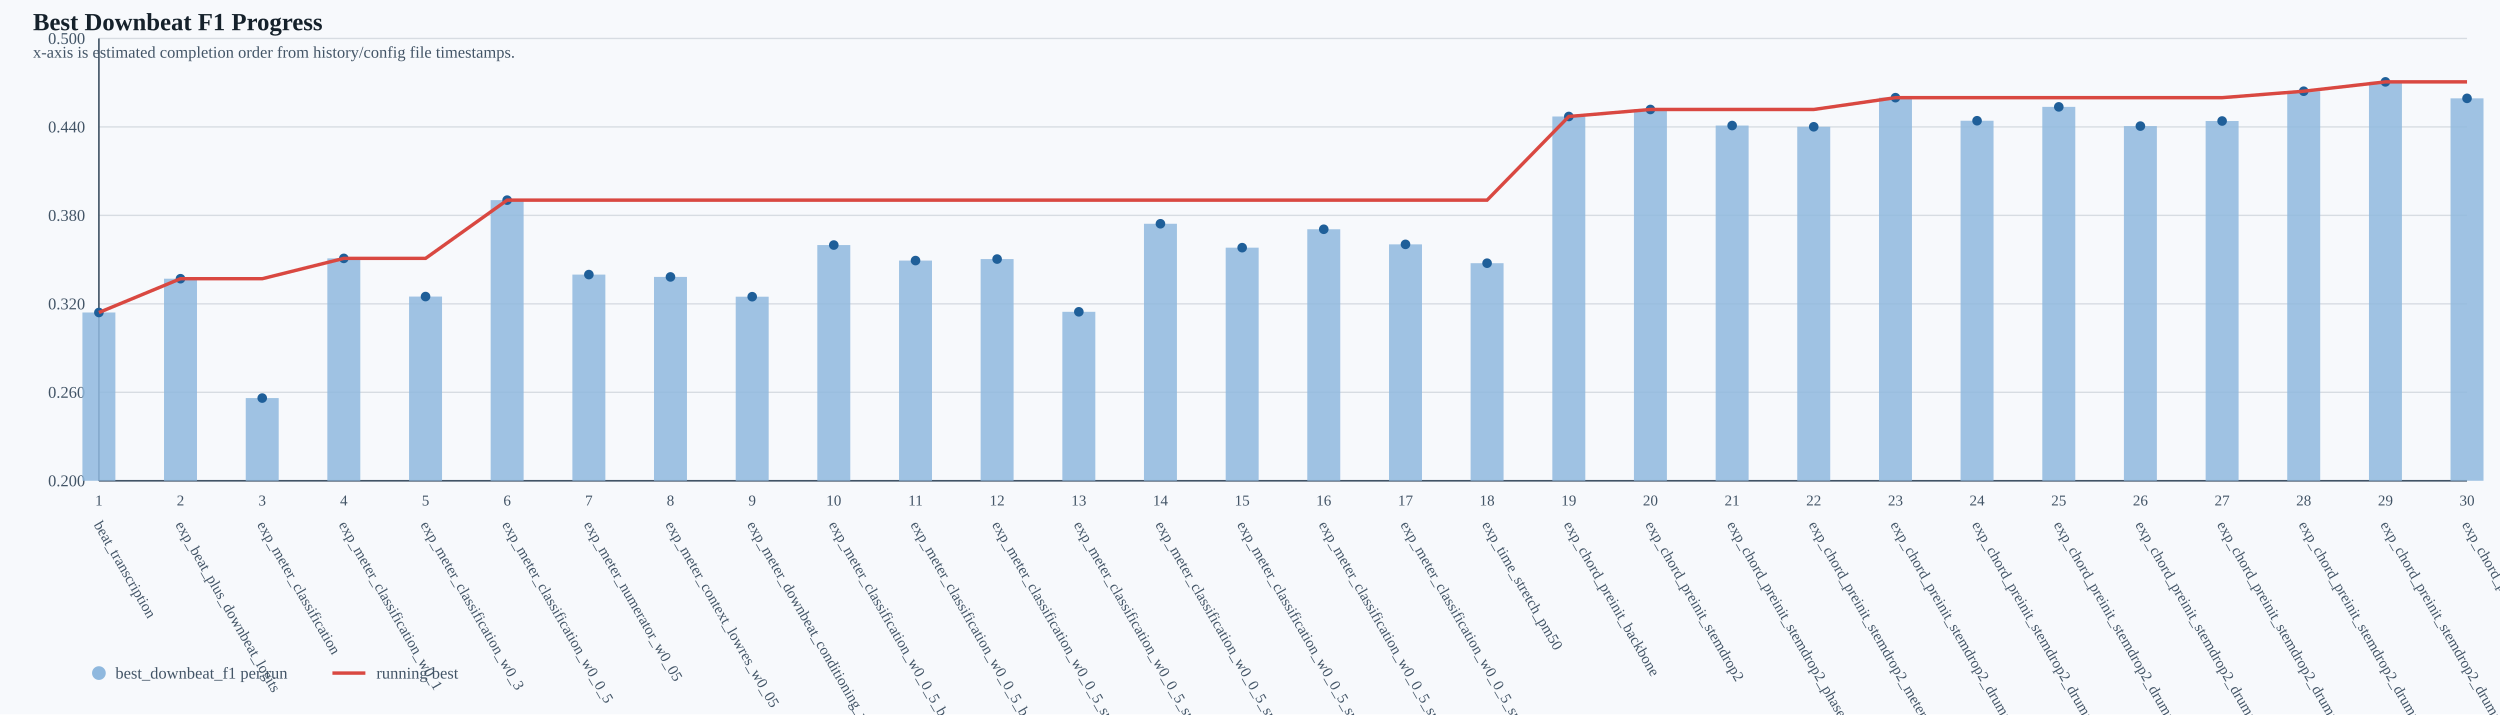
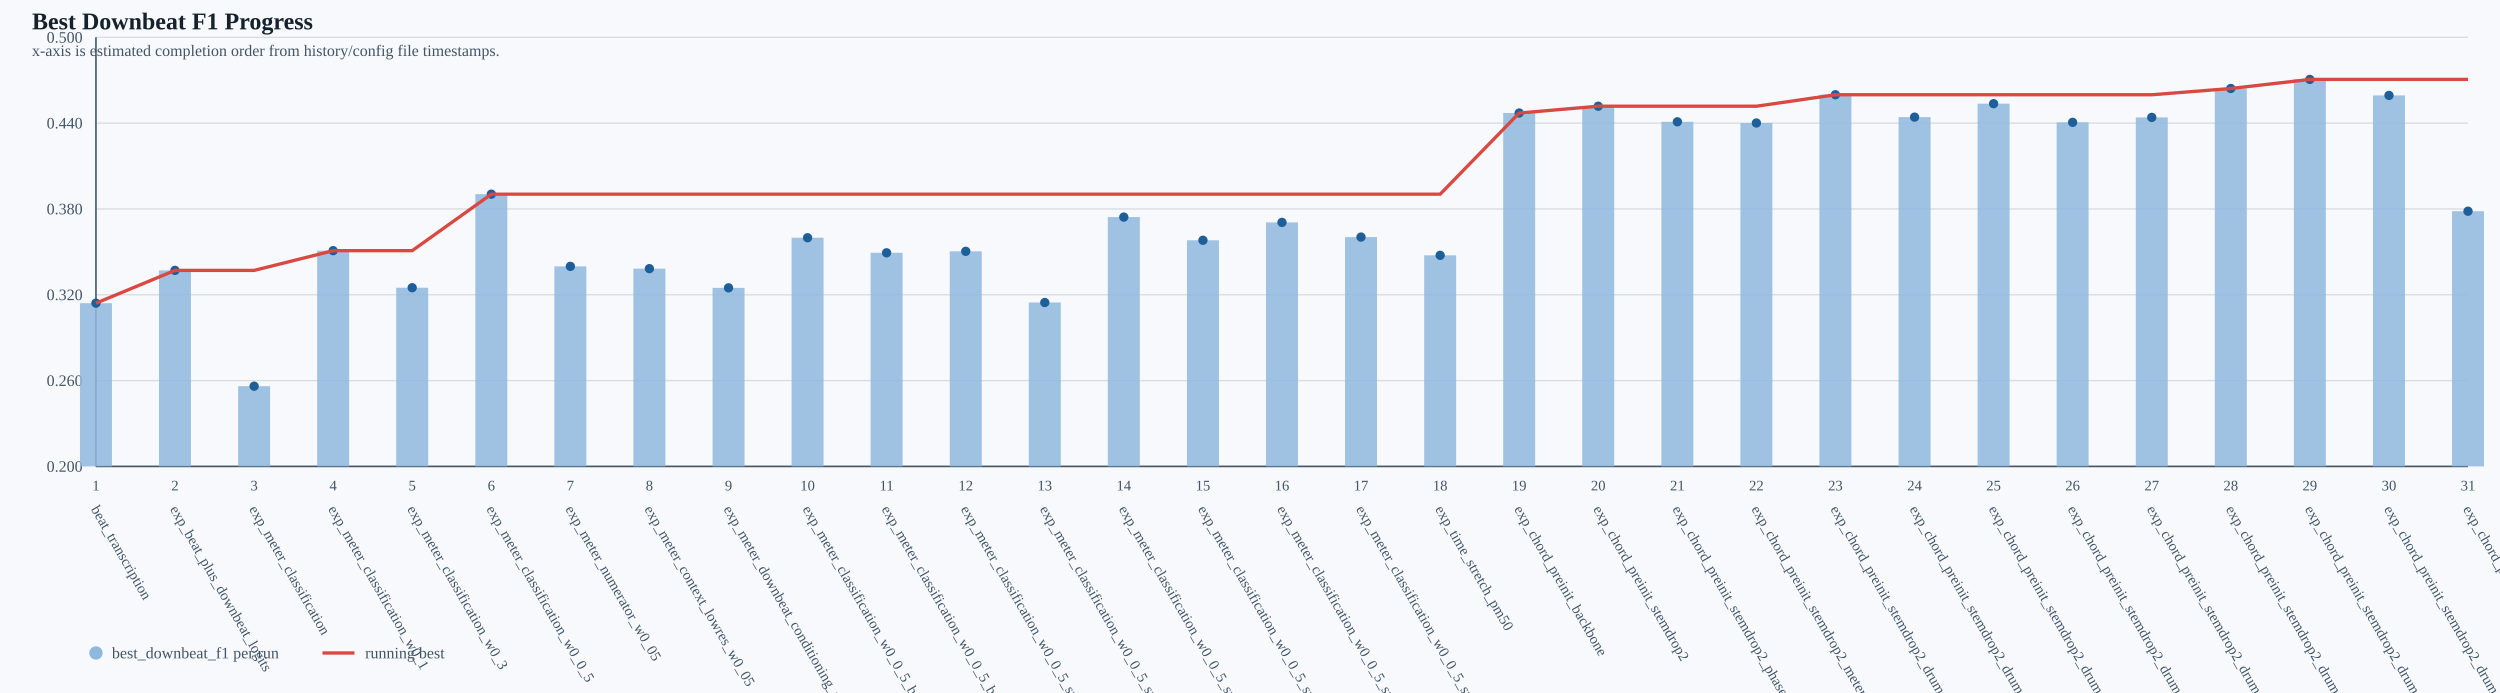
- <svg xmlns="http://www.w3.org/2000/svg" width="1820" height="520" viewBox="0 0 1820 520">
+ <svg xmlns="http://www.w3.org/2000/svg" width="1876" height="520" viewBox="0 0 1876 520">
  <rect width="100%" height="100%" fill="#f7f9fc" />
  <text x="24" y="22" font-size="18" font-weight="700" fill="#15212b">Best Downbeat F1 Progress</text>
  <text x="24" y="42" font-size="12" fill="#425466">x-axis is estimated completion order from history/config file timestamps.</text>
-   <line x1="72" y1="350.0" x2="1796" y2="350.0" stroke="#d7dce2" stroke-width="1" />
+   <line x1="72" y1="350.0" x2="1852" y2="350.0" stroke="#d7dce2" stroke-width="1" />
  <text x="62" y="354.0" text-anchor="end" font-size="12" fill="#425466">0.200</text>
-   <line x1="72" y1="285.6" x2="1796" y2="285.6" stroke="#d7dce2" stroke-width="1" />
+   <line x1="72" y1="285.6" x2="1852" y2="285.6" stroke="#d7dce2" stroke-width="1" />
  <text x="62" y="289.6" text-anchor="end" font-size="12" fill="#425466">0.260</text>
-   <line x1="72" y1="221.2" x2="1796" y2="221.2" stroke="#d7dce2" stroke-width="1" />
+   <line x1="72" y1="221.2" x2="1852" y2="221.2" stroke="#d7dce2" stroke-width="1" />
  <text x="62" y="225.2" text-anchor="end" font-size="12" fill="#425466">0.320</text>
-   <line x1="72" y1="156.8" x2="1796" y2="156.8" stroke="#d7dce2" stroke-width="1" />
+   <line x1="72" y1="156.8" x2="1852" y2="156.8" stroke="#d7dce2" stroke-width="1" />
  <text x="62" y="160.8" text-anchor="end" font-size="12" fill="#425466">0.380</text>
-   <line x1="72" y1="92.4" x2="1796" y2="92.4" stroke="#d7dce2" stroke-width="1" />
+   <line x1="72" y1="92.4" x2="1852" y2="92.4" stroke="#d7dce2" stroke-width="1" />
  <text x="62" y="96.4" text-anchor="end" font-size="12" fill="#425466">0.440</text>
-   <line x1="72" y1="28.0" x2="1796" y2="28.0" stroke="#d7dce2" stroke-width="1" />
+   <line x1="72" y1="28.0" x2="1852" y2="28.0" stroke="#d7dce2" stroke-width="1" />
  <text x="62" y="32.0" text-anchor="end" font-size="12" fill="#425466">0.500</text>
  <line x1="72" y1="28" x2="72" y2="350" stroke="#425466" stroke-width="1.2" />
-   <line x1="72" y1="350" x2="1796" y2="350" stroke="#425466" stroke-width="1.2" />
+   <line x1="72" y1="350" x2="1852" y2="350" stroke="#425466" stroke-width="1.2" />
  <g>
    <rect x="60.0" y="227.5" width="24" height="122.5" fill="#8fb8de" opacity="0.85" />
    <circle cx="72.0" cy="227.5" r="3.5" fill="#1f5f99" />
    <text x="72.0" y="368.0" text-anchor="middle" font-size="11" fill="#425466">1</text>
    <text x="68.0" y="382.0" transform="rotate(60 68.0,382.0)" font-size="11" fill="#425466">beat_transcription</text>
  </g>
  <g>
-     <rect x="119.4" y="202.9" width="24" height="147.1" fill="#8fb8de" opacity="0.85" />
-     <circle cx="131.4" cy="202.9" r="3.5" fill="#1f5f99" />
-     <text x="131.4" y="368.0" text-anchor="middle" font-size="11" fill="#425466">2</text>
-     <text x="127.4" y="382.0" transform="rotate(60 127.4,382.0)" font-size="11" fill="#425466">exp_beat_plus_downbeat_logits</text>
-   </g>
-   <g>
-     <rect x="178.9" y="289.8" width="24" height="60.2" fill="#8fb8de" opacity="0.85" />
-     <circle cx="190.9" cy="289.8" r="3.5" fill="#1f5f99" />
-     <text x="190.9" y="368.0" text-anchor="middle" font-size="11" fill="#425466">3</text>
-     <text x="186.9" y="382.0" transform="rotate(60 186.9,382.0)" font-size="11" fill="#425466">exp_meter_classification</text>
-   </g>
-   <g>
-     <rect x="238.3" y="188.1" width="24" height="161.9" fill="#8fb8de" opacity="0.85" />
-     <circle cx="250.3" cy="188.1" r="3.5" fill="#1f5f99" />
-     <text x="250.3" y="368.0" text-anchor="middle" font-size="11" fill="#425466">4</text>
-     <text x="246.3" y="382.0" transform="rotate(60 246.3,382.0)" font-size="11" fill="#425466">exp_meter_classification_w0_1</text>
-   </g>
-   <g>
-     <rect x="297.8" y="215.9" width="24" height="134.1" fill="#8fb8de" opacity="0.85" />
-     <circle cx="309.8" cy="215.9" r="3.5" fill="#1f5f99" />
-     <text x="309.8" y="368.0" text-anchor="middle" font-size="11" fill="#425466">5</text>
-     <text x="305.8" y="382.0" transform="rotate(60 305.8,382.0)" font-size="11" fill="#425466">exp_meter_classification_w0_3</text>
-   </g>
-   <g>
-     <rect x="357.2" y="145.7" width="24" height="204.3" fill="#8fb8de" opacity="0.85" />
-     <circle cx="369.2" cy="145.7" r="3.5" fill="#1f5f99" />
-     <text x="369.2" y="368.0" text-anchor="middle" font-size="11" fill="#425466">6</text>
-     <text x="365.2" y="382.0" transform="rotate(60 365.2,382.0)" font-size="11" fill="#425466">exp_meter_classification_w0_0_5</text>
-   </g>
-   <g>
-     <rect x="416.7" y="199.9" width="24" height="150.1" fill="#8fb8de" opacity="0.85" />
-     <circle cx="428.7" cy="199.9" r="3.5" fill="#1f5f99" />
-     <text x="428.7" y="368.0" text-anchor="middle" font-size="11" fill="#425466">7</text>
-     <text x="424.7" y="382.0" transform="rotate(60 424.7,382.0)" font-size="11" fill="#425466">exp_meter_numerator_w0_05</text>
-   </g>
-   <g>
-     <rect x="476.1" y="201.6" width="24" height="148.4" fill="#8fb8de" opacity="0.85" />
-     <circle cx="488.1" cy="201.6" r="3.5" fill="#1f5f99" />
-     <text x="488.1" y="368.0" text-anchor="middle" font-size="11" fill="#425466">8</text>
-     <text x="484.1" y="382.0" transform="rotate(60 484.1,382.0)" font-size="11" fill="#425466">exp_meter_context_lowres_w0_05</text>
-   </g>
-   <g>
-     <rect x="535.6" y="216.0" width="24" height="134.0" fill="#8fb8de" opacity="0.85" />
-     <circle cx="547.6" cy="216.0" r="3.5" fill="#1f5f99" />
-     <text x="547.6" y="368.0" text-anchor="middle" font-size="11" fill="#425466">9</text>
-     <text x="543.6" y="382.0" transform="rotate(60 543.6,382.0)" font-size="11" fill="#425466">exp_meter_downbeat_conditioning_w0_05</text>
-   </g>
-   <g>
-     <rect x="595.0" y="178.4" width="24" height="171.6" fill="#8fb8de" opacity="0.85" />
-     <circle cx="607.0" cy="178.4" r="3.5" fill="#1f5f99" />
-     <text x="607.0" y="368.0" text-anchor="middle" font-size="11" fill="#425466">10</text>
-     <text x="603.0" y="382.0" transform="rotate(60 603.0,382.0)" font-size="11" fill="#425466">exp_meter_classification_w0_0_5_beatpw10</text>
-   </g>
-   <g>
-     <rect x="654.5" y="189.7" width="24" height="160.3" fill="#8fb8de" opacity="0.85" />
-     <circle cx="666.5" cy="189.7" r="3.5" fill="#1f5f99" />
-     <text x="666.5" y="368.0" text-anchor="middle" font-size="11" fill="#425466">11</text>
-     <text x="662.5" y="382.0" transform="rotate(60 662.5,382.0)" font-size="11" fill="#425466">exp_meter_classification_w0_0_5_beatpw7_5</text>
-   </g>
-   <g>
-     <rect x="713.9" y="188.6" width="24" height="161.4" fill="#8fb8de" opacity="0.85" />
-     <circle cx="725.9" cy="188.6" r="3.5" fill="#1f5f99" />
-     <text x="725.9" y="368.0" text-anchor="middle" font-size="11" fill="#425466">12</text>
-     <text x="721.9" y="382.0" transform="rotate(60 721.9,382.0)" font-size="11" fill="#425466">exp_meter_classification_w0_0_5_specaug_f0_02_t0_00</text>
-   </g>
-   <g>
-     <rect x="773.4" y="227.0" width="24" height="123.0" fill="#8fb8de" opacity="0.85" />
-     <circle cx="785.4" cy="227.0" r="3.5" fill="#1f5f99" />
-     <text x="785.4" y="368.0" text-anchor="middle" font-size="11" fill="#425466">13</text>
-     <text x="781.4" y="382.0" transform="rotate(60 781.4,382.0)" font-size="11" fill="#425466">exp_meter_classification_w0_0_5_specaug_f0_05_t0_00</text>
-   </g>
-   <g>
-     <rect x="832.8" y="162.9" width="24" height="187.1" fill="#8fb8de" opacity="0.85" />
-     <circle cx="844.8" cy="162.9" r="3.5" fill="#1f5f99" />
-     <text x="844.8" y="368.0" text-anchor="middle" font-size="11" fill="#425466">14</text>
-     <text x="840.8" y="382.0" transform="rotate(60 840.8,382.0)" font-size="11" fill="#425466">exp_meter_classification_w0_0_5_specaug_f0_00_t0_05</text>
-   </g>
-   <g>
-     <rect x="892.3" y="180.3" width="24" height="169.7" fill="#8fb8de" opacity="0.85" />
-     <circle cx="904.3" cy="180.3" r="3.5" fill="#1f5f99" />
-     <text x="904.3" y="368.0" text-anchor="middle" font-size="11" fill="#425466">15</text>
-     <text x="900.3" y="382.0" transform="rotate(60 900.3,382.0)" font-size="11" fill="#425466">exp_meter_classification_w0_0_5_specaug_f0_00_t0_10</text>
-   </g>
-   <g>
-     <rect x="951.7" y="166.9" width="24" height="183.1" fill="#8fb8de" opacity="0.85" />
-     <circle cx="963.7" cy="166.9" r="3.5" fill="#1f5f99" />
-     <text x="963.7" y="368.0" text-anchor="middle" font-size="11" fill="#425466">16</text>
-     <text x="959.7" y="382.0" transform="rotate(60 959.7,382.0)" font-size="11" fill="#425466">exp_meter_classification_w0_0_5_specaug_f0_02_t0_05</text>
-   </g>
-   <g>
-     <rect x="1011.2" y="177.9" width="24" height="172.1" fill="#8fb8de" opacity="0.85" />
-     <circle cx="1023.2" cy="177.9" r="3.5" fill="#1f5f99" />
-     <text x="1023.2" y="368.0" text-anchor="middle" font-size="11" fill="#425466">17</text>
-     <text x="1019.2" y="382.0" transform="rotate(60 1019.2,382.0)" font-size="11" fill="#425466">exp_meter_classification_w0_0_5_specaug_f0_05_t0_10</text>
-   </g>
-   <g>
-     <rect x="1070.6" y="191.6" width="24" height="158.4" fill="#8fb8de" opacity="0.85" />
-     <circle cx="1082.6" cy="191.6" r="3.5" fill="#1f5f99" />
-     <text x="1082.6" y="368.0" text-anchor="middle" font-size="11" fill="#425466">18</text>
-     <text x="1078.6" y="382.0" transform="rotate(60 1078.6,382.0)" font-size="11" fill="#425466">exp_time_stretch_pm50</text>
-   </g>
-   <g>
-     <rect x="1130.1" y="84.8" width="24" height="265.2" fill="#8fb8de" opacity="0.85" />
-     <circle cx="1142.1" cy="84.8" r="3.5" fill="#1f5f99" />
-     <text x="1142.1" y="368.0" text-anchor="middle" font-size="11" fill="#425466">19</text>
-     <text x="1138.1" y="382.0" transform="rotate(60 1138.1,382.0)" font-size="11" fill="#425466">exp_chord_preinit_backbone</text>
-   </g>
-   <g>
-     <rect x="1189.5" y="79.7" width="24" height="270.3" fill="#8fb8de" opacity="0.85" />
-     <circle cx="1201.5" cy="79.7" r="3.5" fill="#1f5f99" />
-     <text x="1201.5" y="368.0" text-anchor="middle" font-size="11" fill="#425466">20</text>
-     <text x="1197.5" y="382.0" transform="rotate(60 1197.5,382.0)" font-size="11" fill="#425466">exp_chord_preinit_stemdrop2</text>
-   </g>
-   <g>
-     <rect x="1249.0" y="91.4" width="24" height="258.6" fill="#8fb8de" opacity="0.85" />
-     <circle cx="1261.0" cy="91.4" r="3.5" fill="#1f5f99" />
-     <text x="1261.0" y="368.0" text-anchor="middle" font-size="11" fill="#425466">21</text>
-     <text x="1257.0" y="382.0" transform="rotate(60 1257.0,382.0)" font-size="11" fill="#425466">exp_chord_preinit_stemdrop2_phase</text>
-   </g>
-   <g>
-     <rect x="1308.4" y="92.3" width="24" height="257.7" fill="#8fb8de" opacity="0.85" />
-     <circle cx="1320.4" cy="92.3" r="3.5" fill="#1f5f99" />
-     <text x="1320.4" y="368.0" text-anchor="middle" font-size="11" fill="#425466">22</text>
-     <text x="1316.4" y="382.0" transform="rotate(60 1316.4,382.0)" font-size="11" fill="#425466">exp_chord_preinit_stemdrop2_metertau0_5</text>
-   </g>
-   <g>
-     <rect x="1367.9" y="71.1" width="24" height="278.9" fill="#8fb8de" opacity="0.85" />
-     <circle cx="1379.9" cy="71.1" r="3.5" fill="#1f5f99" />
-     <text x="1379.9" y="368.0" text-anchor="middle" font-size="11" fill="#425466">23</text>
-     <text x="1375.9" y="382.0" transform="rotate(60 1375.9,382.0)" font-size="11" fill="#425466">exp_chord_preinit_stemdrop2_drumaux</text>
-   </g>
-   <g>
-     <rect x="1427.3" y="87.9" width="24" height="262.1" fill="#8fb8de" opacity="0.85" />
-     <circle cx="1439.3" cy="87.9" r="3.5" fill="#1f5f99" />
-     <text x="1439.3" y="368.0" text-anchor="middle" font-size="11" fill="#425466">24</text>
-     <text x="1435.3" y="382.0" transform="rotate(60 1435.3,382.0)" font-size="11" fill="#425466">exp_chord_preinit_stemdrop2_drumaux_bassaux</text>
-   </g>
-   <g>
-     <rect x="1486.8" y="77.8" width="24" height="272.2" fill="#8fb8de" opacity="0.85" />
-     <circle cx="1498.8" cy="77.8" r="3.5" fill="#1f5f99" />
-     <text x="1498.8" y="368.0" text-anchor="middle" font-size="11" fill="#425466">25</text>
-     <text x="1494.8" y="382.0" transform="rotate(60 1494.8,382.0)" font-size="11" fill="#425466">exp_chord_preinit_stemdrop2_drumaux_basslowflux</text>
-   </g>
-   <g>
-     <rect x="1546.2" y="91.8" width="24" height="258.2" fill="#8fb8de" opacity="0.85" />
-     <circle cx="1558.2" cy="91.8" r="3.5" fill="#1f5f99" />
-     <text x="1558.2" y="368.0" text-anchor="middle" font-size="11" fill="#425466">26</text>
-     <text x="1554.2" y="382.0" transform="rotate(60 1554.2,382.0)" font-size="11" fill="#425466">exp_chord_preinit_stemdrop2_drumaux_bassharmonic</text>
-   </g>
-   <g>
-     <rect x="1605.7" y="88.1" width="24" height="261.9" fill="#8fb8de" opacity="0.85" />
-     <circle cx="1617.7" cy="88.1" r="3.5" fill="#1f5f99" />
-     <text x="1617.7" y="368.0" text-anchor="middle" font-size="11" fill="#425466">27</text>
-     <text x="1613.7" y="382.0" transform="rotate(60 1613.7,382.0)" font-size="11" fill="#425466">exp_chord_preinit_stemdrop2_drumaux_pianoaux</text>
-   </g>
-   <g>
-     <rect x="1665.1" y="66.4" width="24" height="283.6" fill="#8fb8de" opacity="0.85" />
-     <circle cx="1677.1" cy="66.4" r="3.5" fill="#1f5f99" />
-     <text x="1677.1" y="368.0" text-anchor="middle" font-size="11" fill="#425466">28</text>
-     <text x="1673.1" y="382.0" transform="rotate(60 1673.1,382.0)" font-size="11" fill="#425466">exp_chord_preinit_stemdrop2_drumaux_highfreq</text>
-   </g>
-   <g>
-     <rect x="1724.6" y="59.6" width="24" height="290.4" fill="#8fb8de" opacity="0.85" />
-     <circle cx="1736.6" cy="59.6" r="3.5" fill="#1f5f99" />
-     <text x="1736.6" y="368.0" text-anchor="middle" font-size="11" fill="#425466">29</text>
-     <text x="1732.6" y="382.0" transform="rotate(60 1732.6,382.0)" font-size="11" fill="#425466">exp_chord_preinit_stemdrop2_drumaux_highfreq_repeatssm</text>
-   </g>
-   <g>
-     <rect x="1784.0" y="71.6" width="24" height="278.4" fill="#8fb8de" opacity="0.85" />
-     <circle cx="1796.0" cy="71.6" r="3.5" fill="#1f5f99" />
-     <text x="1796.0" y="368.0" text-anchor="middle" font-size="11" fill="#425466">30</text>
-     <text x="1792.0" y="382.0" transform="rotate(60 1792.0,382.0)" font-size="11" fill="#425466">exp_chord_preinit_stemdrop2_drumaux_highfreq_repeatssm_bar</text>
-   </g>
-   <path d="M 72.0,227.5 L 131.4,202.9 L 190.9,202.9 L 250.3,188.1 L 309.8,188.1 L 369.2,145.7 L 428.7,145.7 L 488.1,145.7 L 547.6,145.7 L 607.0,145.7 L 666.5,145.7 L 725.9,145.7 L 785.4,145.7 L 844.8,145.7 L 904.3,145.7 L 963.7,145.7 L 1023.2,145.7 L 1082.6,145.7 L 1142.1,84.8 L 1201.5,79.7 L 1261.0,79.7 L 1320.4,79.7 L 1379.9,71.1 L 1439.3,71.1 L 1498.8,71.1 L 1558.2,71.1 L 1617.7,71.1 L 1677.1,66.4 L 1736.6,59.6 L 1796.0,59.6" fill="none" stroke="#d94841" stroke-width="2.5" />
+     <rect x="119.3" y="202.9" width="24" height="147.1" fill="#8fb8de" opacity="0.85" />
+     <circle cx="131.3" cy="202.9" r="3.5" fill="#1f5f99" />
+     <text x="131.3" y="368.0" text-anchor="middle" font-size="11" fill="#425466">2</text>
+     <text x="127.3" y="382.0" transform="rotate(60 127.3,382.0)" font-size="11" fill="#425466">exp_beat_plus_downbeat_logits</text>
+   </g>
+   <g>
+     <rect x="178.7" y="289.8" width="24" height="60.2" fill="#8fb8de" opacity="0.85" />
+     <circle cx="190.7" cy="289.8" r="3.5" fill="#1f5f99" />
+     <text x="190.7" y="368.0" text-anchor="middle" font-size="11" fill="#425466">3</text>
+     <text x="186.7" y="382.0" transform="rotate(60 186.7,382.0)" font-size="11" fill="#425466">exp_meter_classification</text>
+   </g>
+   <g>
+     <rect x="238.0" y="188.1" width="24" height="161.9" fill="#8fb8de" opacity="0.85" />
+     <circle cx="250.0" cy="188.1" r="3.5" fill="#1f5f99" />
+     <text x="250.0" y="368.0" text-anchor="middle" font-size="11" fill="#425466">4</text>
+     <text x="246.0" y="382.0" transform="rotate(60 246.0,382.0)" font-size="11" fill="#425466">exp_meter_classification_w0_1</text>
+   </g>
+   <g>
+     <rect x="297.3" y="215.9" width="24" height="134.1" fill="#8fb8de" opacity="0.85" />
+     <circle cx="309.3" cy="215.9" r="3.5" fill="#1f5f99" />
+     <text x="309.3" y="368.0" text-anchor="middle" font-size="11" fill="#425466">5</text>
+     <text x="305.3" y="382.0" transform="rotate(60 305.3,382.0)" font-size="11" fill="#425466">exp_meter_classification_w0_3</text>
+   </g>
+   <g>
+     <rect x="356.7" y="145.7" width="24" height="204.3" fill="#8fb8de" opacity="0.85" />
+     <circle cx="368.7" cy="145.7" r="3.5" fill="#1f5f99" />
+     <text x="368.7" y="368.0" text-anchor="middle" font-size="11" fill="#425466">6</text>
+     <text x="364.7" y="382.0" transform="rotate(60 364.7,382.0)" font-size="11" fill="#425466">exp_meter_classification_w0_0_5</text>
+   </g>
+   <g>
+     <rect x="416.0" y="199.9" width="24" height="150.1" fill="#8fb8de" opacity="0.85" />
+     <circle cx="428.0" cy="199.9" r="3.5" fill="#1f5f99" />
+     <text x="428.0" y="368.0" text-anchor="middle" font-size="11" fill="#425466">7</text>
+     <text x="424.0" y="382.0" transform="rotate(60 424.0,382.0)" font-size="11" fill="#425466">exp_meter_numerator_w0_05</text>
+   </g>
+   <g>
+     <rect x="475.3" y="201.6" width="24" height="148.4" fill="#8fb8de" opacity="0.85" />
+     <circle cx="487.3" cy="201.6" r="3.5" fill="#1f5f99" />
+     <text x="487.3" y="368.0" text-anchor="middle" font-size="11" fill="#425466">8</text>
+     <text x="483.3" y="382.0" transform="rotate(60 483.3,382.0)" font-size="11" fill="#425466">exp_meter_context_lowres_w0_05</text>
+   </g>
+   <g>
+     <rect x="534.7" y="216.0" width="24" height="134.0" fill="#8fb8de" opacity="0.85" />
+     <circle cx="546.7" cy="216.0" r="3.5" fill="#1f5f99" />
+     <text x="546.7" y="368.0" text-anchor="middle" font-size="11" fill="#425466">9</text>
+     <text x="542.7" y="382.0" transform="rotate(60 542.7,382.0)" font-size="11" fill="#425466">exp_meter_downbeat_conditioning_w0_05</text>
+   </g>
+   <g>
+     <rect x="594.0" y="178.4" width="24" height="171.6" fill="#8fb8de" opacity="0.85" />
+     <circle cx="606.0" cy="178.4" r="3.5" fill="#1f5f99" />
+     <text x="606.0" y="368.0" text-anchor="middle" font-size="11" fill="#425466">10</text>
+     <text x="602.0" y="382.0" transform="rotate(60 602.0,382.0)" font-size="11" fill="#425466">exp_meter_classification_w0_0_5_beatpw10</text>
+   </g>
+   <g>
+     <rect x="653.3" y="189.7" width="24" height="160.3" fill="#8fb8de" opacity="0.85" />
+     <circle cx="665.3" cy="189.7" r="3.5" fill="#1f5f99" />
+     <text x="665.3" y="368.0" text-anchor="middle" font-size="11" fill="#425466">11</text>
+     <text x="661.3" y="382.0" transform="rotate(60 661.3,382.0)" font-size="11" fill="#425466">exp_meter_classification_w0_0_5_beatpw7_5</text>
+   </g>
+   <g>
+     <rect x="712.7" y="188.6" width="24" height="161.4" fill="#8fb8de" opacity="0.85" />
+     <circle cx="724.7" cy="188.6" r="3.5" fill="#1f5f99" />
+     <text x="724.7" y="368.0" text-anchor="middle" font-size="11" fill="#425466">12</text>
+     <text x="720.7" y="382.0" transform="rotate(60 720.7,382.0)" font-size="11" fill="#425466">exp_meter_classification_w0_0_5_specaug_f0_02_t0_00</text>
+   </g>
+   <g>
+     <rect x="772.0" y="227.0" width="24" height="123.0" fill="#8fb8de" opacity="0.85" />
+     <circle cx="784.0" cy="227.0" r="3.5" fill="#1f5f99" />
+     <text x="784.0" y="368.0" text-anchor="middle" font-size="11" fill="#425466">13</text>
+     <text x="780.0" y="382.0" transform="rotate(60 780.0,382.0)" font-size="11" fill="#425466">exp_meter_classification_w0_0_5_specaug_f0_05_t0_00</text>
+   </g>
+   <g>
+     <rect x="831.3" y="162.9" width="24" height="187.1" fill="#8fb8de" opacity="0.85" />
+     <circle cx="843.3" cy="162.9" r="3.5" fill="#1f5f99" />
+     <text x="843.3" y="368.0" text-anchor="middle" font-size="11" fill="#425466">14</text>
+     <text x="839.3" y="382.0" transform="rotate(60 839.3,382.0)" font-size="11" fill="#425466">exp_meter_classification_w0_0_5_specaug_f0_00_t0_05</text>
+   </g>
+   <g>
+     <rect x="890.7" y="180.3" width="24" height="169.7" fill="#8fb8de" opacity="0.85" />
+     <circle cx="902.7" cy="180.3" r="3.5" fill="#1f5f99" />
+     <text x="902.7" y="368.0" text-anchor="middle" font-size="11" fill="#425466">15</text>
+     <text x="898.7" y="382.0" transform="rotate(60 898.7,382.0)" font-size="11" fill="#425466">exp_meter_classification_w0_0_5_specaug_f0_00_t0_10</text>
+   </g>
+   <g>
+     <rect x="950.0" y="166.9" width="24" height="183.1" fill="#8fb8de" opacity="0.85" />
+     <circle cx="962.0" cy="166.9" r="3.5" fill="#1f5f99" />
+     <text x="962.0" y="368.0" text-anchor="middle" font-size="11" fill="#425466">16</text>
+     <text x="958.0" y="382.0" transform="rotate(60 958.0,382.0)" font-size="11" fill="#425466">exp_meter_classification_w0_0_5_specaug_f0_02_t0_05</text>
+   </g>
+   <g>
+     <rect x="1009.3" y="177.9" width="24" height="172.1" fill="#8fb8de" opacity="0.85" />
+     <circle cx="1021.3" cy="177.9" r="3.5" fill="#1f5f99" />
+     <text x="1021.3" y="368.0" text-anchor="middle" font-size="11" fill="#425466">17</text>
+     <text x="1017.3" y="382.0" transform="rotate(60 1017.3,382.0)" font-size="11" fill="#425466">exp_meter_classification_w0_0_5_specaug_f0_05_t0_10</text>
+   </g>
+   <g>
+     <rect x="1068.7" y="191.6" width="24" height="158.4" fill="#8fb8de" opacity="0.85" />
+     <circle cx="1080.7" cy="191.6" r="3.5" fill="#1f5f99" />
+     <text x="1080.7" y="368.0" text-anchor="middle" font-size="11" fill="#425466">18</text>
+     <text x="1076.7" y="382.0" transform="rotate(60 1076.7,382.0)" font-size="11" fill="#425466">exp_time_stretch_pm50</text>
+   </g>
+   <g>
+     <rect x="1128.0" y="84.8" width="24" height="265.2" fill="#8fb8de" opacity="0.85" />
+     <circle cx="1140.0" cy="84.8" r="3.5" fill="#1f5f99" />
+     <text x="1140.0" y="368.0" text-anchor="middle" font-size="11" fill="#425466">19</text>
+     <text x="1136.0" y="382.0" transform="rotate(60 1136.0,382.0)" font-size="11" fill="#425466">exp_chord_preinit_backbone</text>
+   </g>
+   <g>
+     <rect x="1187.3" y="79.7" width="24" height="270.3" fill="#8fb8de" opacity="0.85" />
+     <circle cx="1199.3" cy="79.7" r="3.5" fill="#1f5f99" />
+     <text x="1199.3" y="368.0" text-anchor="middle" font-size="11" fill="#425466">20</text>
+     <text x="1195.3" y="382.0" transform="rotate(60 1195.3,382.0)" font-size="11" fill="#425466">exp_chord_preinit_stemdrop2</text>
+   </g>
+   <g>
+     <rect x="1246.7" y="91.4" width="24" height="258.6" fill="#8fb8de" opacity="0.85" />
+     <circle cx="1258.7" cy="91.4" r="3.5" fill="#1f5f99" />
+     <text x="1258.7" y="368.0" text-anchor="middle" font-size="11" fill="#425466">21</text>
+     <text x="1254.7" y="382.0" transform="rotate(60 1254.7,382.0)" font-size="11" fill="#425466">exp_chord_preinit_stemdrop2_phase</text>
+   </g>
+   <g>
+     <rect x="1306.0" y="92.3" width="24" height="257.7" fill="#8fb8de" opacity="0.85" />
+     <circle cx="1318.0" cy="92.3" r="3.5" fill="#1f5f99" />
+     <text x="1318.0" y="368.0" text-anchor="middle" font-size="11" fill="#425466">22</text>
+     <text x="1314.0" y="382.0" transform="rotate(60 1314.0,382.0)" font-size="11" fill="#425466">exp_chord_preinit_stemdrop2_metertau0_5</text>
+   </g>
+   <g>
+     <rect x="1365.3" y="71.1" width="24" height="278.9" fill="#8fb8de" opacity="0.85" />
+     <circle cx="1377.3" cy="71.1" r="3.5" fill="#1f5f99" />
+     <text x="1377.3" y="368.0" text-anchor="middle" font-size="11" fill="#425466">23</text>
+     <text x="1373.3" y="382.0" transform="rotate(60 1373.3,382.0)" font-size="11" fill="#425466">exp_chord_preinit_stemdrop2_drumaux</text>
+   </g>
+   <g>
+     <rect x="1424.7" y="87.9" width="24" height="262.1" fill="#8fb8de" opacity="0.85" />
+     <circle cx="1436.7" cy="87.9" r="3.5" fill="#1f5f99" />
+     <text x="1436.7" y="368.0" text-anchor="middle" font-size="11" fill="#425466">24</text>
+     <text x="1432.7" y="382.0" transform="rotate(60 1432.7,382.0)" font-size="11" fill="#425466">exp_chord_preinit_stemdrop2_drumaux_bassaux</text>
+   </g>
+   <g>
+     <rect x="1484.0" y="77.8" width="24" height="272.2" fill="#8fb8de" opacity="0.85" />
+     <circle cx="1496.0" cy="77.8" r="3.5" fill="#1f5f99" />
+     <text x="1496.0" y="368.0" text-anchor="middle" font-size="11" fill="#425466">25</text>
+     <text x="1492.0" y="382.0" transform="rotate(60 1492.0,382.0)" font-size="11" fill="#425466">exp_chord_preinit_stemdrop2_drumaux_basslowflux</text>
+   </g>
+   <g>
+     <rect x="1543.3" y="91.8" width="24" height="258.2" fill="#8fb8de" opacity="0.85" />
+     <circle cx="1555.3" cy="91.8" r="3.5" fill="#1f5f99" />
+     <text x="1555.3" y="368.0" text-anchor="middle" font-size="11" fill="#425466">26</text>
+     <text x="1551.3" y="382.0" transform="rotate(60 1551.3,382.0)" font-size="11" fill="#425466">exp_chord_preinit_stemdrop2_drumaux_bassharmonic</text>
+   </g>
+   <g>
+     <rect x="1602.7" y="88.1" width="24" height="261.9" fill="#8fb8de" opacity="0.85" />
+     <circle cx="1614.7" cy="88.1" r="3.5" fill="#1f5f99" />
+     <text x="1614.7" y="368.0" text-anchor="middle" font-size="11" fill="#425466">27</text>
+     <text x="1610.7" y="382.0" transform="rotate(60 1610.7,382.0)" font-size="11" fill="#425466">exp_chord_preinit_stemdrop2_drumaux_pianoaux</text>
+   </g>
+   <g>
+     <rect x="1662.0" y="66.4" width="24" height="283.6" fill="#8fb8de" opacity="0.85" />
+     <circle cx="1674.0" cy="66.4" r="3.5" fill="#1f5f99" />
+     <text x="1674.0" y="368.0" text-anchor="middle" font-size="11" fill="#425466">28</text>
+     <text x="1670.0" y="382.0" transform="rotate(60 1670.0,382.0)" font-size="11" fill="#425466">exp_chord_preinit_stemdrop2_drumaux_highfreq</text>
+   </g>
+   <g>
+     <rect x="1721.3" y="59.6" width="24" height="290.4" fill="#8fb8de" opacity="0.85" />
+     <circle cx="1733.3" cy="59.6" r="3.5" fill="#1f5f99" />
+     <text x="1733.3" y="368.0" text-anchor="middle" font-size="11" fill="#425466">29</text>
+     <text x="1729.3" y="382.0" transform="rotate(60 1729.3,382.0)" font-size="11" fill="#425466">exp_chord_preinit_stemdrop2_drumaux_highfreq_repeatssm</text>
+   </g>
+   <g>
+     <rect x="1780.7" y="71.6" width="24" height="278.4" fill="#8fb8de" opacity="0.85" />
+     <circle cx="1792.7" cy="71.6" r="3.5" fill="#1f5f99" />
+     <text x="1792.7" y="368.0" text-anchor="middle" font-size="11" fill="#425466">30</text>
+     <text x="1788.7" y="382.0" transform="rotate(60 1788.7,382.0)" font-size="11" fill="#425466">exp_chord_preinit_stemdrop2_drumaux_highfreq_repeatssm_bar</text>
+   </g>
+   <g>
+     <rect x="1840.0" y="158.5" width="24" height="191.5" fill="#8fb8de" opacity="0.85" />
+     <circle cx="1852.0" cy="158.5" r="3.5" fill="#1f5f99" />
+     <text x="1852.0" y="368.0" text-anchor="middle" font-size="11" fill="#425466">31</text>
+     <text x="1848.0" y="382.0" transform="rotate(60 1848.0,382.0)" font-size="11" fill="#425466">exp_chord_preinit_stemdrop2_drumaux_highfreq_repeatssm_timestretch_pm10</text>
+   </g>
+   <path d="M 72.0,227.5 L 131.3,202.9 L 190.7,202.9 L 250.0,188.1 L 309.3,188.1 L 368.7,145.7 L 428.0,145.7 L 487.3,145.7 L 546.7,145.7 L 606.0,145.7 L 665.3,145.7 L 724.7,145.7 L 784.0,145.7 L 843.3,145.7 L 902.7,145.7 L 962.0,145.7 L 1021.3,145.7 L 1080.7,145.7 L 1140.0,84.8 L 1199.3,79.7 L 1258.7,79.7 L 1318.0,79.7 L 1377.3,71.1 L 1436.7,71.1 L 1496.0,71.1 L 1555.3,71.1 L 1614.7,71.1 L 1674.0,66.4 L 1733.3,59.6 L 1792.7,59.6 L 1852.0,59.6" fill="none" stroke="#d94841" stroke-width="2.5" />
  <circle cx="72" cy="490" r="5" fill="#8fb8de" />
  <text x="84" y="494" font-size="12" fill="#425466">best_downbeat_f1 per run</text>
  <line x1="242" y1="490" x2="266" y2="490" stroke="#d94841" stroke-width="2.5" />
  <text x="274" y="494" font-size="12" fill="#425466">running best</text>
</svg>
